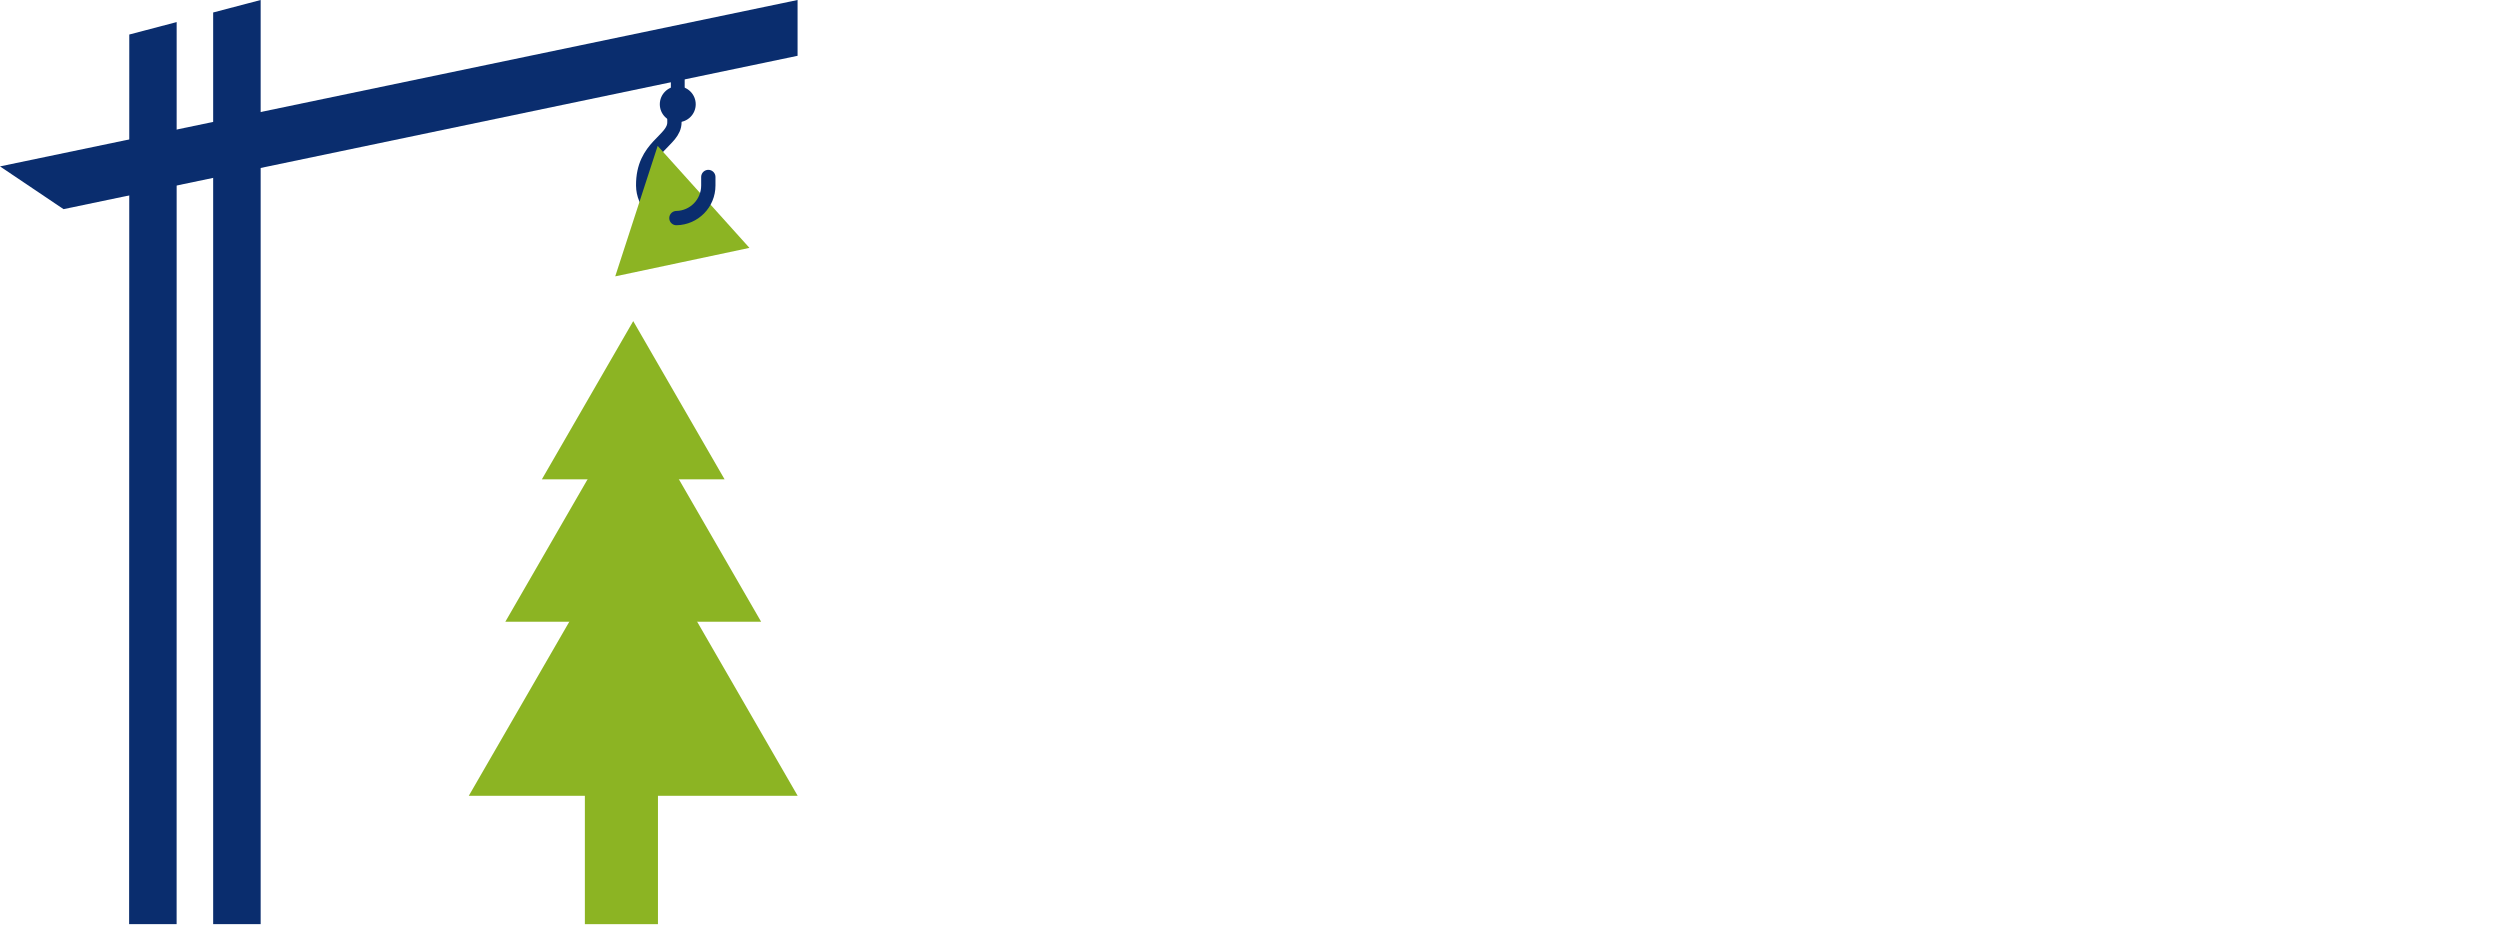
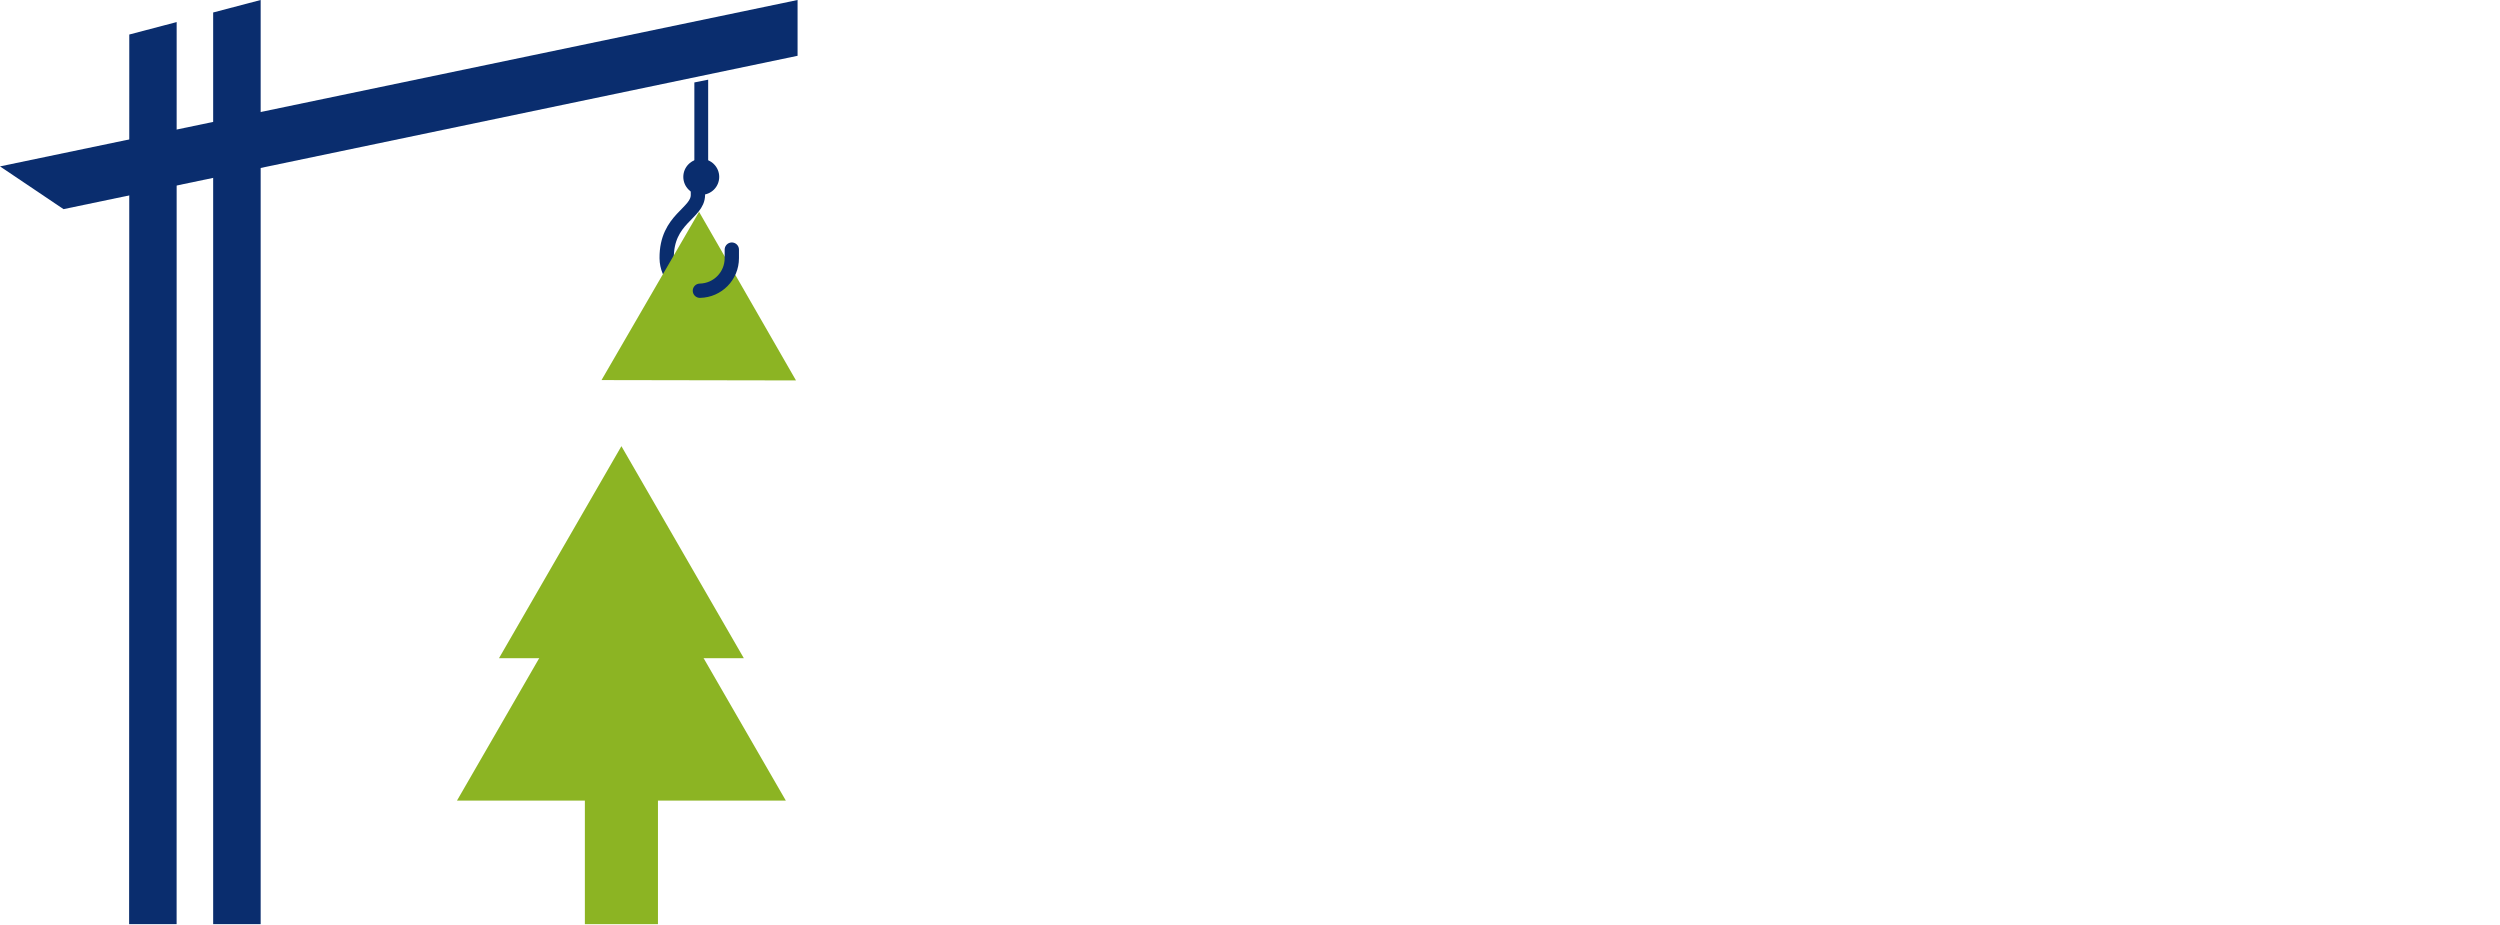
<svg xmlns="http://www.w3.org/2000/svg" id="svg8" version="1.1" viewBox="0 0 342.065 126.449" height="126.449mm" width="342.065mm">
  <defs id="defs2" />
-   <g transform="translate(114.3021,189.1701)" id="layer1">
+   <g transform="translate(288.5419,574.9585)" id="layer1">
    <flowRoot xml:space="preserve" id="flowRoot934" style="font-style:normal;font-weight:normal;font-size:40px;line-height:1.25;font-family:sans-serif;letter-spacing:0px;word-spacing:0px;fill:#0a2d6e;fill-opacity:1;stroke:none;stroke-opacity:1" transform="matrix(0.2645833,0,0,0.2645833,94.0789,-45.49795)">
      <flowRegion id="flowRegion936" style="fill:#0a2d6e;fill-opacity:1">
        <rect id="rect938" width="400.02" height="129.3" x="-125.259" y="859.88" style="fill:#0a2d6e;fill-opacity:1" />
      </flowRegion>
      <flowPara id="flowPara940" />
    </flowRoot>
-     <flowRoot xml:space="preserve" id="flowRoot950-2-2-5" style="font-style:normal;font-variant:normal;font-weight:bold;font-stretch:normal;font-size:38.333px;line-height:0;font-family:Hermann;-inkscape-font-specification:'Hermann, Bold';font-variant-ligatures:normal;font-variant-caps:normal;font-variant-numeric:normal;font-feature-settings:normal;text-align:start;letter-spacing:0px;word-spacing:0px;writing-mode:lr-tb;text-anchor:start;fill:#0a2d6e;fill-opacity:1;stroke:none;stroke-opacity:1" transform="matrix(1.840609,0,0,1.840609,-1024.727,-759.3849)">
-       <flowRegion id="flowRegion952-5-8-6" style="font-style:normal;font-variant:normal;font-weight:bold;font-stretch:normal;font-size:38.333px;line-height:0;font-family:Hermann;-inkscape-font-specification:'Hermann, Bold';font-variant-ligatures:normal;font-variant-caps:normal;font-variant-numeric:normal;font-feature-settings:normal;text-align:start;writing-mode:lr-tb;text-anchor:start;fill:#0a2d6e;fill-opacity:1">
-         <rect id="rect954-8-4-6" width="137.137" height="85.374" x="561.645" y="316.418" style="font-style:normal;font-variant:normal;font-weight:bold;font-stretch:normal;font-size:38.333px;line-height:0;font-family:Hermann;-inkscape-font-specification:'Hermann, Bold';font-variant-ligatures:normal;font-variant-caps:normal;font-variant-numeric:normal;font-feature-settings:normal;text-align:start;writing-mode:lr-tb;text-anchor:start;fill:#0a2d6e;fill-opacity:1" />
+     <flowRoot xml:space="preserve" id="flowRoot934-6" style="font-style:normal;font-weight:normal;font-size:40px;line-height:1.25;font-family:sans-serif;letter-spacing:0px;word-spacing:0px;fill:#0a2d6e;fill-opacity:1;stroke:none;stroke-opacity:1" transform="matrix(0.2645833,0,0,0.2645833,-80.16086,-431.2863)">
+       <flowRegion id="flowRegion936-3" style="fill:#0a2d6e;fill-opacity:1">
+         <rect id="rect938-1" width="400.02" height="129.3" x="-125.259" y="859.88" style="fill:#0a2d6e;fill-opacity:1" />
      </flowRegion>
-       <flowPara id="flowPara977-6-7-4" style="font-style:normal;font-variant:normal;font-weight:bold;font-stretch:normal;font-size:38.333px;line-height:33.776px;font-family:Hermann;-inkscape-font-specification:'Hermann, Bold';font-variant-ligatures:normal;font-variant-caps:normal;font-variant-numeric:normal;font-feature-settings:normal;text-align:start;word-spacing:0px;writing-mode:lr-tb;text-anchor:start">Baum</flowPara>
-       <flowPara style="font-style:normal;font-variant:normal;font-weight:bold;font-stretch:normal;font-size:38.333px;line-height:33.776px;font-family:Hermann;-inkscape-font-specification:'Hermann, Bold';font-variant-ligatures:normal;font-variant-caps:normal;font-variant-numeric:normal;font-feature-settings:normal;text-align:start;word-spacing:0px;writing-mode:lr-tb;text-anchor:start" id="flowPara1029-0">bauen</flowPara>
+       <flowPara id="flowPara940-7" />
    </flowRoot>
-     <path id="rect890-0" d="m -22.032,-173.899 c 0,0 0.01,1.311 0.01,1.461 -0.008,2.578 -4.316,3.219 -4.276,8.655 0.018,2.469 1.988,4.456 4.456,4.456 0.03,0 0.06,-2.7e-4 0.091,-8e-4" style="opacity:1;fill:none;fill-opacity:1;stroke:#0a2d6e;stroke-width:1.957;stroke-linecap:round;stroke-linejoin:miter;stroke-miterlimit:4;stroke-dasharray:none;stroke-opacity:1" />
-     <rect y="-92.615" x="-34.277" height="29.894" width="10" id="rect822-4" style="opacity:1;fill:#8cb423;fill-opacity:1;stroke:none;stroke-width:0.142;stroke-linejoin:miter;stroke-miterlimit:4;stroke-dasharray:none;stroke-opacity:1" />
-     <path d="m -27.66,-119.254 11.25,19.486 11.25,19.486 -22.5,-10e-7 -22.5,0 11.25,-19.486 z" id="path826-6" style="opacity:1;fill:#8cb423;fill-opacity:1;stroke:none;stroke-width:0.517;stroke-linejoin:miter;stroke-miterlimit:4;stroke-dasharray:none;stroke-opacity:1" />
-     <path d="m -27.66,-134.41 8.75,15.155 8.75,15.155 -17.5,0 -17.5,0 8.75,-15.155 z" id="path826-7-2" style="opacity:1;fill:#8cb423;fill-opacity:1;stroke:none;stroke-width:0.402;stroke-linejoin:miter;stroke-miterlimit:4;stroke-dasharray:none;stroke-opacity:1" />
-     <path d="m -27.66,-145.235 6.25,10.825 6.25,10.825 -12.5,0 -12.5,0 6.25,-10.825 z" id="path826-7-6-6" style="opacity:1;fill:#8cb423;fill-opacity:1;stroke:none;stroke-width:0.287;stroke-linejoin:miter;stroke-miterlimit:4;stroke-dasharray:none;stroke-opacity:1" />
-     <path transform="matrix(0.9182001,-0.1948306,0.1948306,0.9182001,-125.2898,-203.2613)" d="m 97.702,57.817 5,8.66 5,8.66 -10,2e-6 -10,-3e-6 5,-8.66 z" id="path826-7-6-7-7" style="opacity:1;fill:#8cb423;fill-opacity:1;stroke:none;stroke-width:0.23;stroke-linejoin:miter;stroke-miterlimit:4;stroke-dasharray:none;stroke-opacity:1" />
-     <rect y="-179.818" x="-22.511" height="4.914" width="1.89" id="rect884-5" style="opacity:1;fill:#0a2d6e;fill-opacity:1;stroke:none;stroke-width:0.275;stroke-linejoin:miter;stroke-miterlimit:4;stroke-dasharray:none;stroke-opacity:1" />
-     <circle r="2.457" cy="-174.904" cx="-21.566" id="path886-6" style="opacity:1;fill:#0a2d6e;fill-opacity:1;stroke:none;stroke-width:0.5;stroke-linejoin:miter;stroke-miterlimit:4;stroke-dasharray:none;stroke-opacity:1" />
-     <path id="path905-9" d="m -21.752,-159.328 c 2.427,-0.048 4.366,-2.017 4.366,-4.455 v -1.171" style="opacity:1;fill:none;fill-opacity:1;stroke:#0a2d6e;stroke-width:1.957;stroke-linecap:round;stroke-linejoin:miter;stroke-miterlimit:4;stroke-dasharray:none;stroke-opacity:1" />
-     <path id="rect849-8" transform="matrix(0.2645833,0,0,0.2645833,12.37427,43.74021)" d="m -343.977,-880.291 -24.566,6.455 V -402.375 h 24.566 z m -43.443,11.416 -24.502,6.439 -0.086,460.061 h 24.568 z" style="opacity:1;fill:#0a2d6e;fill-opacity:1;stroke:none;stroke-width:1.861;stroke-linejoin:miter;stroke-miterlimit:4;stroke-dasharray:none;stroke-opacity:1" />
-     <path id="rect849-3-0-7" d="m -5.173,-181.536 -10e-6,-7.634 -109.129,22.767 8.692,5.85 z" style="opacity:1;fill:#0a2d6e;fill-opacity:1;stroke:none;stroke-width:0.33;stroke-linejoin:miter;stroke-miterlimit:4;stroke-dasharray:none;stroke-opacity:1" />
+     <flowRoot xml:space="preserve" id="flowRoot950-2-2-5-5" style="font-style:normal;font-variant:normal;font-weight:bold;font-stretch:normal;font-size:38.333px;line-height:0;font-family:Hermann;-inkscape-font-specification:'Hermann, Bold';font-variant-ligatures:normal;font-variant-caps:normal;font-variant-numeric:normal;font-feature-settings:normal;text-align:start;letter-spacing:0px;word-spacing:0px;writing-mode:lr-tb;text-anchor:start;fill:#0a2d6e;fill-opacity:1;stroke:none;stroke-opacity:1" transform="matrix(1.840609,0,0,1.840609,-1198.967,-1145.173)">
+       <flowRegion id="flowRegion952-5-8-6-9" style="font-style:normal;font-variant:normal;font-weight:bold;font-stretch:normal;font-size:38.333px;line-height:0;font-family:Hermann;-inkscape-font-specification:'Hermann, Bold';font-variant-ligatures:normal;font-variant-caps:normal;font-variant-numeric:normal;font-feature-settings:normal;text-align:start;writing-mode:lr-tb;text-anchor:start;fill:#0a2d6e;fill-opacity:1">
+         <rect id="rect954-8-4-6-6" width="137.137" height="85.374" x="561.645" y="316.418" style="font-style:normal;font-variant:normal;font-weight:bold;font-stretch:normal;font-size:38.333px;line-height:0;font-family:Hermann;-inkscape-font-specification:'Hermann, Bold';font-variant-ligatures:normal;font-variant-caps:normal;font-variant-numeric:normal;font-feature-settings:normal;text-align:start;writing-mode:lr-tb;text-anchor:start;fill:#0a2d6e;fill-opacity:1" />
+       </flowRegion>
+       <flowPara id="flowPara977-6-7-4-2" style="font-style:normal;font-variant:normal;font-weight:bold;font-stretch:normal;font-size:38.333px;line-height:33.776px;font-family:Hermann;-inkscape-font-specification:'Hermann, Bold';font-variant-ligatures:normal;font-variant-caps:normal;font-variant-numeric:normal;font-feature-settings:normal;text-align:start;word-spacing:0px;writing-mode:lr-tb;text-anchor:start">Baum</flowPara>
+       <flowPara style="font-style:normal;font-variant:normal;font-weight:bold;font-stretch:normal;font-size:38.333px;line-height:33.776px;font-family:Hermann;-inkscape-font-specification:'Hermann, Bold';font-variant-ligatures:normal;font-variant-caps:normal;font-variant-numeric:normal;font-feature-settings:normal;text-align:start;word-spacing:0px;writing-mode:lr-tb;text-anchor:start" id="flowPara1029-0-1">bauen</flowPara>
+     </flowRoot>
+     <path id="rect890-0-7" d="m -193.057,-549.751 c 0,0 0.01,1.311 0.01,1.461 -0.008,2.578 -4.316,3.219 -4.276,8.655 0.018,2.469 1.988,4.456 4.456,4.456 0.03,0 0.06,-2.6e-4 0.091,-7.9e-4" style="opacity:1;fill:none;fill-opacity:1;stroke:#0a2d6e;stroke-width:1.957;stroke-linecap:round;stroke-linejoin:miter;stroke-miterlimit:4;stroke-dasharray:none;stroke-opacity:1" />
+     <rect y="-478.404" x="-208.517" height="29.894" width="10" id="rect822-4-8" style="opacity:1;fill:#8cb423;fill-opacity:1;stroke:none;stroke-width:0.142;stroke-linejoin:miter;stroke-miterlimit:4;stroke-dasharray:none;stroke-opacity:1" />
+     <path d="m -203.517,-504.385 11.25,19.486 11.25,19.486 -22.5,0 -22.5,0 11.25,-19.486 z" id="path826-6-5" style="opacity:1;fill:#8cb423;fill-opacity:1;stroke:none;stroke-width:0.517;stroke-linejoin:miter;stroke-miterlimit:4;stroke-dasharray:none;stroke-opacity:1" />
+     <path d="m -203.517,-513.911 8.375,14.506 8.375,14.506 -16.75,0 -16.75,0 8.375,-14.506 z" id="path826-7-2-7" style="opacity:1;fill:#8cb423;fill-opacity:1;stroke:none;stroke-width:0.385;stroke-linejoin:miter;stroke-miterlimit:4;stroke-dasharray:none;stroke-opacity:1" />
+     <path transform="matrix(1.064369,0.00189481,-0.00189481,1.064369,16.30086,34.94754)" d="m -197.513,-545.438 6.25,10.825 6.25,10.825 -12.5,1e-5 -12.5,-1e-5 6.25,-10.825 z" id="path826-7-6-6-4" style="opacity:1;fill:#8cb423;fill-opacity:1;stroke:none;stroke-width:0.287;stroke-linejoin:miter;stroke-miterlimit:4;stroke-dasharray:none;stroke-opacity:1" />
+     <path id="rect884-5-8" d="m -193.536,-563.677 1.89,-0.38 v 13.314 h -1.89 z" style="opacity:1;fill:#0a2d6e;fill-opacity:1;stroke:none;stroke-width:0.437;stroke-linejoin:miter;stroke-miterlimit:4;stroke-dasharray:none;stroke-opacity:1" />
+     <circle r="2.457" cy="-550.756" cx="-192.591" id="path886-6-5" style="opacity:1;fill:#0a2d6e;fill-opacity:1;stroke:none;stroke-width:0.5;stroke-linejoin:miter;stroke-miterlimit:4;stroke-dasharray:none;stroke-opacity:1" />
+     <path id="path905-9-9" d="m -192.777,-535.179 c 2.427,-0.048 4.366,-2.017 4.366,-4.455 v -1.171" style="opacity:1;fill:none;fill-opacity:1;stroke:#0a2d6e;stroke-width:1.957;stroke-linecap:round;stroke-linejoin:miter;stroke-miterlimit:4;stroke-dasharray:none;stroke-opacity:1" />
+     <path id="rect849-8-7" d="m -252.876,-574.959 -6.5,1.708 v 124.741 h 6.5 z m -11.494,3.02 -6.483,1.704 -0.023,121.724 h 6.5 z" style="opacity:1;fill:#0a2d6e;fill-opacity:1;stroke:none;stroke-width:0.492;stroke-linejoin:miter;stroke-miterlimit:4;stroke-dasharray:none;stroke-opacity:1" />
+     <path id="rect849-3-0-7-5" d="m -179.413,-567.325 v -7.634 l -109.129,22.767 8.692,5.85 z" style="opacity:1;fill:#0a2d6e;fill-opacity:1;stroke:none;stroke-width:0.33;stroke-linejoin:miter;stroke-miterlimit:4;stroke-dasharray:none;stroke-opacity:1" />
  </g>
-   <g transform="translate(114.3021,189.1701)" id="layer2" />
-   <g transform="translate(114.3021,189.1701)" id="layer3" />
+   <g transform="translate(288.5419,574.9585)" id="layer2" />
+   <g transform="translate(288.5419,574.9585)" id="layer3" />
</svg>
